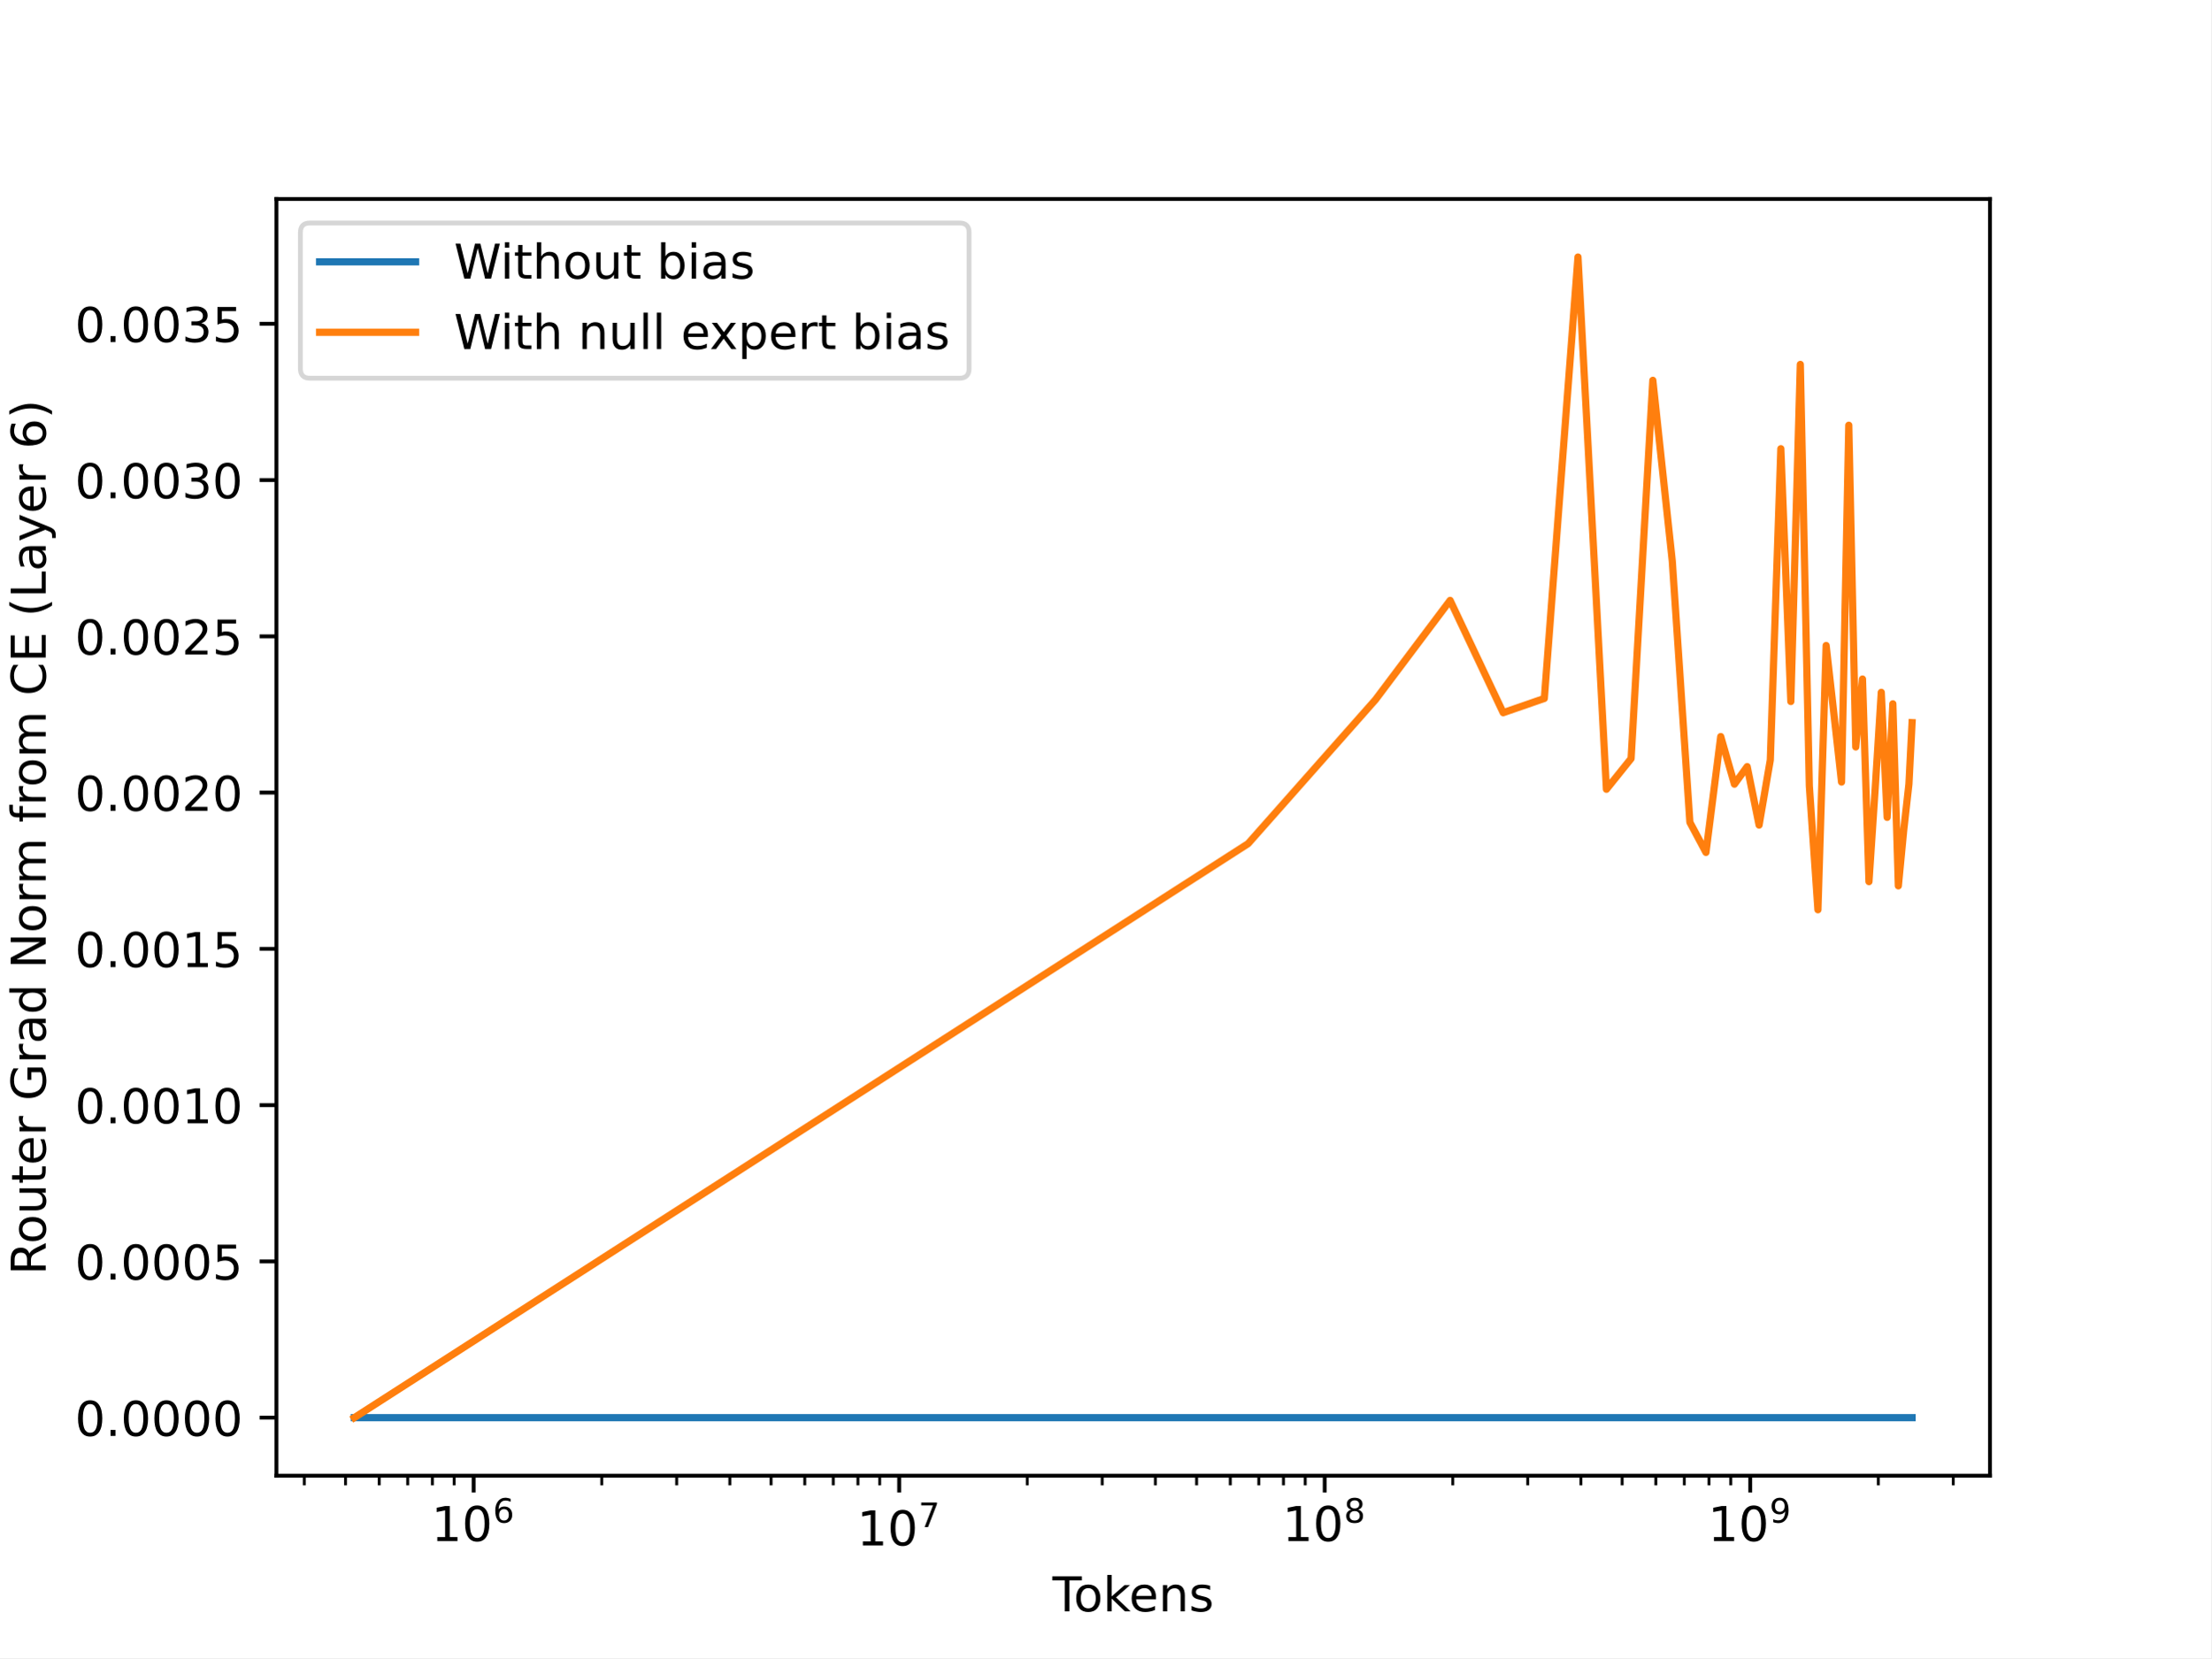
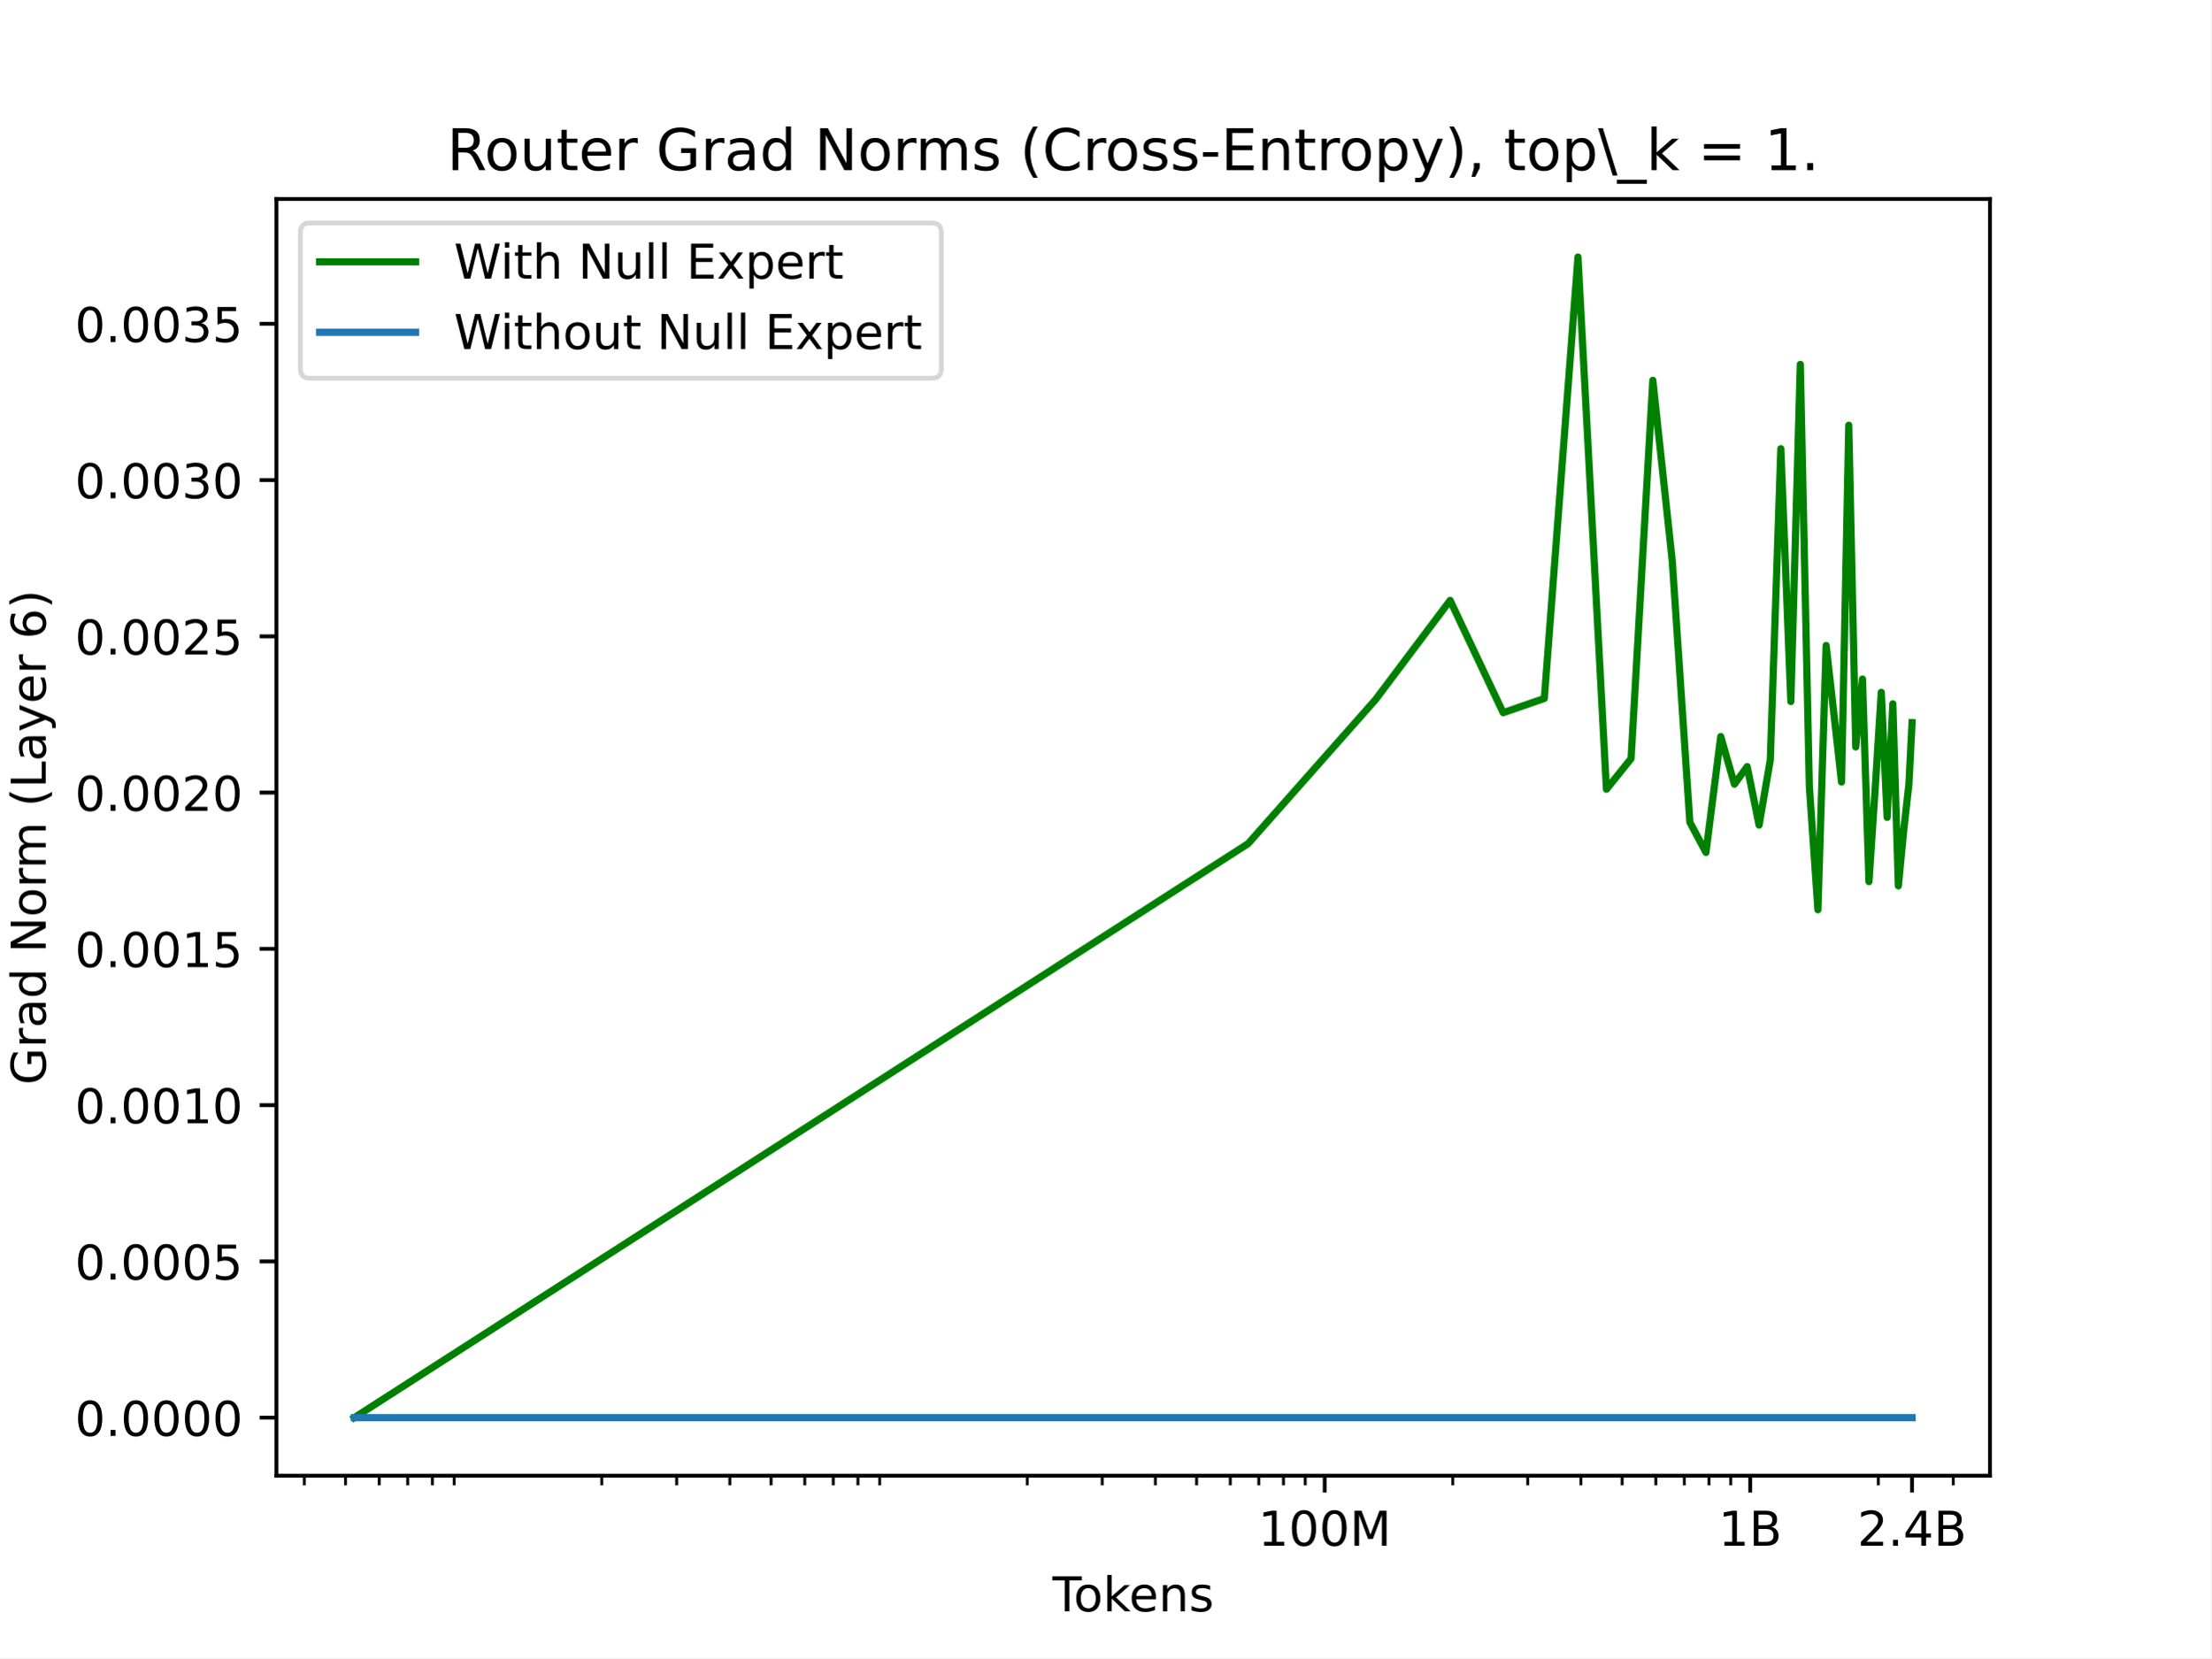
<svg xmlns="http://www.w3.org/2000/svg" xmlns:xlink="http://www.w3.org/1999/xlink" width="460.8pt" height="345.6pt" viewBox="0 0 460.8 345.6" version="1.1">
  <defs>
    <style type="text/css">*{stroke-linejoin: round; stroke-linecap: butt}</style>
  </defs>
  <g id="figure_1">
    <g id="patch_1">
      <path d="M 0 345.6  L 460.8 345.6  L 460.8 0  L 0 0  z " style="fill: #ffffff" />
    </g>
    <g id="axes_1">
      <g id="patch_2">
        <path d="M 57.6 307.584  L 414.72 307.584  L 414.72 41.472  L 57.6 41.472  z " style="fill: #ffffff" />
      </g>
-       <g id="PolyCollection_1">
+       <g id="FillBetweenPolyCollection_1">
        <defs>
-           <path id="md46832e03e" d="M 73.833 -50.112  L 73.833 -50.112  L 73.833 -50.112  L 73.833 -50.112  z " style="stroke: #1f77b4; stroke-opacity: 0.2" />
+           <path id="me62496ecec" d="M 73.833 -50.112  L 73.833 -50.112  L 73.833 -50.112  L 73.833 -50.112  z " style="stroke: #008000; stroke-opacity: 0.2" />
        </defs>
-         <g clip-path="url(#p84799b9c0c)">
-           <use xlink:href="#md46832e03e" x="0" y="345.6" style="fill: #1f77b4; fill-opacity: 0.2; stroke: #1f77b4; stroke-opacity: 0.2" />
-         </g>
-       </g>
-       <g id="PolyCollection_2">
+         <g clip-path="url(#p6c575b98cc)">
+           <use xlink:href="#me62496ecec" x="0" y="345.6" style="fill: #008000; fill-opacity: 0.2; stroke: #008000; stroke-opacity: 0.2" />
+         </g>
+       </g>
+       <g id="FillBetweenPolyCollection_2">
        <defs>
-           <path id="m073f8607be" d="M 73.833 -50.112  L 73.833 -50.112  L 73.833 -50.112  L 73.833 -50.112  z " style="stroke: #ff7f0e; stroke-opacity: 0.2" />
+           <path id="mc1264274dc" d="M 73.833 -50.112  L 73.833 -50.112  L 73.833 -50.112  L 73.833 -50.112  z " style="stroke: #1f77b4; stroke-opacity: 0.2" />
        </defs>
-         <g clip-path="url(#p84799b9c0c)">
-           <use xlink:href="#m073f8607be" x="0" y="345.6" style="fill: #ff7f0e; fill-opacity: 0.2; stroke: #ff7f0e; stroke-opacity: 0.2" />
+         <g clip-path="url(#p6c575b98cc)">
+           <use xlink:href="#mc1264274dc" x="0" y="345.6" style="fill: #1f77b4; fill-opacity: 0.2; stroke: #1f77b4; stroke-opacity: 0.2" />
        </g>
      </g>
      <g id="matplotlib.axis_1">
        <g id="xtick_1">
          <g id="line2d_1">
            <defs>
-               <path id="m57308759ca" d="M 0 0  L 0 3.5  " style="stroke: #000000; stroke-width: 0.8" />
+               <path id="m520f12d905" d="M 0 0  L 0 3.5  " style="stroke: #000000; stroke-width: 0.8" />
            </defs>
            <g>
-               <use xlink:href="#m57308759ca" x="98.703" y="307.584" style="stroke: #000000; stroke-width: 0.8" />
+               <use xlink:href="#m520f12d905" x="276.072" y="307.584" style="stroke: #000000; stroke-width: 0.8" />
            </g>
          </g>
          <g id="text_1">
-             <g transform="translate(89.9026 322.1824)">
-               <text>
-                 <tspan style="font: 10px 'DejaVu Sans'" x="0 6.362" y="-0.977">10</tspan>
-                 <tspan style="font: 7px 'DejaVu Sans'" x="12.82" y="-4.805">6</tspan>
-               </text>
-             </g>
+             <text style="font-size: 10px; font-family: 'DejaVu Sans', 'Bitstream Vera Sans', 'Computer Modern Sans Serif', 'Lucida Grande', 'Verdana', 'Geneva', 'Lucid', 'Arial', 'Helvetica', 'Avant Garde', sans-serif; text-anchor: middle" x="276.072" y="322.182" transform="rotate(-0 276.0721 322.1824)">100M</text>
          </g>
        </g>
        <g id="xtick_2">
          <g id="line2d_2">
            <g>
-               <use xlink:href="#m57308759ca" x="187.387" y="307.584" style="stroke: #000000; stroke-width: 0.8" />
+               <use xlink:href="#m520f12d905" x="364.757" y="307.584" style="stroke: #000000; stroke-width: 0.8" />
            </g>
          </g>
          <g id="text_2">
-             <g transform="translate(178.5874 322.1824)">
-               <text>
-                 <tspan style="font: 10px 'DejaVu Sans'" x="0 6.362" y="-0.064">10</tspan>
-                 <tspan style="font: 7px 'DejaVu Sans'" x="12.82" y="-3.892">7</tspan>
-               </text>
-             </g>
+             <text style="font-size: 10px; font-family: 'DejaVu Sans', 'Bitstream Vera Sans', 'Computer Modern Sans Serif', 'Lucida Grande', 'Verdana', 'Geneva', 'Lucid', 'Arial', 'Helvetica', 'Avant Garde', sans-serif; text-anchor: middle" x="364.757" y="322.182" transform="rotate(-0 364.7569 322.1824)">1B</text>
          </g>
        </g>
        <g id="xtick_3">
          <g id="line2d_3">
            <g>
-               <use xlink:href="#m57308759ca" x="276.072" y="307.584" style="stroke: #000000; stroke-width: 0.8" />
+               <use xlink:href="#m520f12d905" x="398.476" y="307.584" style="stroke: #000000; stroke-width: 0.8" />
            </g>
          </g>
          <g id="text_3">
-             <g transform="translate(267.2721 322.1824)">
-               <text>
-                 <tspan style="font: 10px 'DejaVu Sans'" x="0 6.362" y="-0.977">10</tspan>
-                 <tspan style="font: 7px 'DejaVu Sans'" x="12.82" y="-4.805">8</tspan>
-               </text>
-             </g>
+             <text style="font-size: 10px; font-family: 'DejaVu Sans', 'Bitstream Vera Sans', 'Computer Modern Sans Serif', 'Lucida Grande', 'Verdana', 'Geneva', 'Lucid', 'Arial', 'Helvetica', 'Avant Garde', sans-serif; text-anchor: middle" x="398.476" y="322.182" transform="rotate(-0 398.4758 322.1824)">2.4B</text>
          </g>
        </g>
        <g id="xtick_4">
          <g id="line2d_4">
-             <g>
-               <use xlink:href="#m57308759ca" x="364.757" y="307.584" style="stroke: #000000; stroke-width: 0.8" />
-             </g>
-           </g>
-           <g id="text_4">
-             <g transform="translate(355.9569 322.1824)">
-               <text>
-                 <tspan style="font: 10px 'DejaVu Sans'" x="0 6.362" y="-0.977">10</tspan>
-                 <tspan style="font: 7px 'DejaVu Sans'" x="12.82" y="-4.805">9</tspan>
-               </text>
+             <defs>
+               <path id="m224a0ba84a" d="M 0 0  L 0 2  " style="stroke: #000000; stroke-width: 0.6" />
+             </defs>
+             <g>
+               <use xlink:href="#m224a0ba84a" x="63.411" y="307.584" style="stroke: #000000; stroke-width: 0.6" />
            </g>
          </g>
        </g>
        <g id="xtick_5">
          <g id="line2d_5">
-             <defs>
-               <path id="mf04c813a00" d="M 0 0  L 0 2  " style="stroke: #000000; stroke-width: 0.6" />
-             </defs>
-             <g>
-               <use xlink:href="#mf04c813a00" x="63.411" y="307.584" style="stroke: #000000; stroke-width: 0.6" />
+             <g>
+               <use xlink:href="#m224a0ba84a" x="72.006" y="307.584" style="stroke: #000000; stroke-width: 0.6" />
            </g>
          </g>
        </g>
        <g id="xtick_6">
          <g id="line2d_6">
            <g>
-               <use xlink:href="#mf04c813a00" x="72.006" y="307.584" style="stroke: #000000; stroke-width: 0.6" />
+               <use xlink:href="#m224a0ba84a" x="79.028" y="307.584" style="stroke: #000000; stroke-width: 0.6" />
            </g>
          </g>
        </g>
        <g id="xtick_7">
          <g id="line2d_7">
            <g>
-               <use xlink:href="#mf04c813a00" x="79.028" y="307.584" style="stroke: #000000; stroke-width: 0.6" />
+               <use xlink:href="#m224a0ba84a" x="84.965" y="307.584" style="stroke: #000000; stroke-width: 0.6" />
            </g>
          </g>
        </g>
        <g id="xtick_8">
          <g id="line2d_8">
            <g>
-               <use xlink:href="#mf04c813a00" x="84.965" y="307.584" style="stroke: #000000; stroke-width: 0.6" />
+               <use xlink:href="#m224a0ba84a" x="90.108" y="307.584" style="stroke: #000000; stroke-width: 0.6" />
            </g>
          </g>
        </g>
        <g id="xtick_9">
          <g id="line2d_9">
            <g>
-               <use xlink:href="#mf04c813a00" x="90.108" y="307.584" style="stroke: #000000; stroke-width: 0.6" />
+               <use xlink:href="#m224a0ba84a" x="94.645" y="307.584" style="stroke: #000000; stroke-width: 0.6" />
            </g>
          </g>
        </g>
        <g id="xtick_10">
          <g id="line2d_10">
            <g>
-               <use xlink:href="#mf04c813a00" x="94.645" y="307.584" style="stroke: #000000; stroke-width: 0.6" />
+               <use xlink:href="#m224a0ba84a" x="125.399" y="307.584" style="stroke: #000000; stroke-width: 0.6" />
            </g>
          </g>
        </g>
        <g id="xtick_11">
          <g id="line2d_11">
            <g>
-               <use xlink:href="#mf04c813a00" x="125.399" y="307.584" style="stroke: #000000; stroke-width: 0.6" />
+               <use xlink:href="#m224a0ba84a" x="141.016" y="307.584" style="stroke: #000000; stroke-width: 0.6" />
            </g>
          </g>
        </g>
        <g id="xtick_12">
          <g id="line2d_12">
            <g>
-               <use xlink:href="#mf04c813a00" x="141.016" y="307.584" style="stroke: #000000; stroke-width: 0.6" />
+               <use xlink:href="#m224a0ba84a" x="152.096" y="307.584" style="stroke: #000000; stroke-width: 0.6" />
            </g>
          </g>
        </g>
        <g id="xtick_13">
          <g id="line2d_13">
            <g>
-               <use xlink:href="#mf04c813a00" x="152.096" y="307.584" style="stroke: #000000; stroke-width: 0.6" />
+               <use xlink:href="#m224a0ba84a" x="160.691" y="307.584" style="stroke: #000000; stroke-width: 0.6" />
            </g>
          </g>
        </g>
        <g id="xtick_14">
          <g id="line2d_14">
            <g>
-               <use xlink:href="#mf04c813a00" x="160.691" y="307.584" style="stroke: #000000; stroke-width: 0.6" />
+               <use xlink:href="#m224a0ba84a" x="167.713" y="307.584" style="stroke: #000000; stroke-width: 0.6" />
            </g>
          </g>
        </g>
        <g id="xtick_15">
          <g id="line2d_15">
            <g>
-               <use xlink:href="#mf04c813a00" x="167.713" y="307.584" style="stroke: #000000; stroke-width: 0.6" />
+               <use xlink:href="#m224a0ba84a" x="173.65" y="307.584" style="stroke: #000000; stroke-width: 0.6" />
            </g>
          </g>
        </g>
        <g id="xtick_16">
          <g id="line2d_16">
            <g>
-               <use xlink:href="#mf04c813a00" x="173.65" y="307.584" style="stroke: #000000; stroke-width: 0.6" />
+               <use xlink:href="#m224a0ba84a" x="178.793" y="307.584" style="stroke: #000000; stroke-width: 0.6" />
            </g>
          </g>
        </g>
        <g id="xtick_17">
          <g id="line2d_17">
            <g>
-               <use xlink:href="#mf04c813a00" x="178.793" y="307.584" style="stroke: #000000; stroke-width: 0.6" />
+               <use xlink:href="#m224a0ba84a" x="183.329" y="307.584" style="stroke: #000000; stroke-width: 0.6" />
            </g>
          </g>
        </g>
        <g id="xtick_18">
          <g id="line2d_18">
            <g>
-               <use xlink:href="#mf04c813a00" x="183.329" y="307.584" style="stroke: #000000; stroke-width: 0.6" />
+               <use xlink:href="#m224a0ba84a" x="214.084" y="307.584" style="stroke: #000000; stroke-width: 0.6" />
            </g>
          </g>
        </g>
        <g id="xtick_19">
          <g id="line2d_19">
            <g>
-               <use xlink:href="#mf04c813a00" x="214.084" y="307.584" style="stroke: #000000; stroke-width: 0.6" />
+               <use xlink:href="#m224a0ba84a" x="229.701" y="307.584" style="stroke: #000000; stroke-width: 0.6" />
            </g>
          </g>
        </g>
        <g id="xtick_20">
          <g id="line2d_20">
            <g>
-               <use xlink:href="#mf04c813a00" x="229.701" y="307.584" style="stroke: #000000; stroke-width: 0.6" />
+               <use xlink:href="#m224a0ba84a" x="240.781" y="307.584" style="stroke: #000000; stroke-width: 0.6" />
            </g>
          </g>
        </g>
        <g id="xtick_21">
          <g id="line2d_21">
            <g>
-               <use xlink:href="#mf04c813a00" x="240.781" y="307.584" style="stroke: #000000; stroke-width: 0.6" />
+               <use xlink:href="#m224a0ba84a" x="249.375" y="307.584" style="stroke: #000000; stroke-width: 0.6" />
            </g>
          </g>
        </g>
        <g id="xtick_22">
          <g id="line2d_22">
            <g>
-               <use xlink:href="#mf04c813a00" x="249.375" y="307.584" style="stroke: #000000; stroke-width: 0.6" />
+               <use xlink:href="#m224a0ba84a" x="256.398" y="307.584" style="stroke: #000000; stroke-width: 0.6" />
            </g>
          </g>
        </g>
        <g id="xtick_23">
          <g id="line2d_23">
            <g>
-               <use xlink:href="#mf04c813a00" x="256.398" y="307.584" style="stroke: #000000; stroke-width: 0.6" />
+               <use xlink:href="#m224a0ba84a" x="262.335" y="307.584" style="stroke: #000000; stroke-width: 0.6" />
            </g>
          </g>
        </g>
        <g id="xtick_24">
          <g id="line2d_24">
            <g>
-               <use xlink:href="#mf04c813a00" x="262.335" y="307.584" style="stroke: #000000; stroke-width: 0.6" />
+               <use xlink:href="#m224a0ba84a" x="267.478" y="307.584" style="stroke: #000000; stroke-width: 0.6" />
            </g>
          </g>
        </g>
        <g id="xtick_25">
          <g id="line2d_25">
            <g>
-               <use xlink:href="#mf04c813a00" x="267.478" y="307.584" style="stroke: #000000; stroke-width: 0.6" />
+               <use xlink:href="#m224a0ba84a" x="272.014" y="307.584" style="stroke: #000000; stroke-width: 0.6" />
            </g>
          </g>
        </g>
        <g id="xtick_26">
          <g id="line2d_26">
            <g>
-               <use xlink:href="#mf04c813a00" x="272.014" y="307.584" style="stroke: #000000; stroke-width: 0.6" />
+               <use xlink:href="#m224a0ba84a" x="302.769" y="307.584" style="stroke: #000000; stroke-width: 0.6" />
            </g>
          </g>
        </g>
        <g id="xtick_27">
          <g id="line2d_27">
            <g>
-               <use xlink:href="#mf04c813a00" x="302.769" y="307.584" style="stroke: #000000; stroke-width: 0.6" />
+               <use xlink:href="#m224a0ba84a" x="318.385" y="307.584" style="stroke: #000000; stroke-width: 0.6" />
            </g>
          </g>
        </g>
        <g id="xtick_28">
          <g id="line2d_28">
            <g>
-               <use xlink:href="#mf04c813a00" x="318.385" y="307.584" style="stroke: #000000; stroke-width: 0.6" />
+               <use xlink:href="#m224a0ba84a" x="329.466" y="307.584" style="stroke: #000000; stroke-width: 0.6" />
            </g>
          </g>
        </g>
        <g id="xtick_29">
          <g id="line2d_29">
            <g>
-               <use xlink:href="#mf04c813a00" x="329.466" y="307.584" style="stroke: #000000; stroke-width: 0.6" />
+               <use xlink:href="#m224a0ba84a" x="338.06" y="307.584" style="stroke: #000000; stroke-width: 0.6" />
            </g>
          </g>
        </g>
        <g id="xtick_30">
          <g id="line2d_30">
            <g>
-               <use xlink:href="#mf04c813a00" x="338.06" y="307.584" style="stroke: #000000; stroke-width: 0.6" />
+               <use xlink:href="#m224a0ba84a" x="345.082" y="307.584" style="stroke: #000000; stroke-width: 0.6" />
            </g>
          </g>
        </g>
        <g id="xtick_31">
          <g id="line2d_31">
            <g>
-               <use xlink:href="#mf04c813a00" x="345.082" y="307.584" style="stroke: #000000; stroke-width: 0.6" />
+               <use xlink:href="#m224a0ba84a" x="351.019" y="307.584" style="stroke: #000000; stroke-width: 0.6" />
            </g>
          </g>
        </g>
        <g id="xtick_32">
          <g id="line2d_32">
            <g>
-               <use xlink:href="#mf04c813a00" x="351.019" y="307.584" style="stroke: #000000; stroke-width: 0.6" />
+               <use xlink:href="#m224a0ba84a" x="356.162" y="307.584" style="stroke: #000000; stroke-width: 0.6" />
            </g>
          </g>
        </g>
        <g id="xtick_33">
          <g id="line2d_33">
            <g>
-               <use xlink:href="#mf04c813a00" x="356.162" y="307.584" style="stroke: #000000; stroke-width: 0.6" />
+               <use xlink:href="#m224a0ba84a" x="360.699" y="307.584" style="stroke: #000000; stroke-width: 0.6" />
            </g>
          </g>
        </g>
        <g id="xtick_34">
          <g id="line2d_34">
            <g>
-               <use xlink:href="#mf04c813a00" x="360.699" y="307.584" style="stroke: #000000; stroke-width: 0.6" />
+               <use xlink:href="#m224a0ba84a" x="391.454" y="307.584" style="stroke: #000000; stroke-width: 0.6" />
            </g>
          </g>
        </g>
        <g id="xtick_35">
          <g id="line2d_35">
            <g>
-               <use xlink:href="#mf04c813a00" x="391.454" y="307.584" style="stroke: #000000; stroke-width: 0.6" />
-             </g>
-           </g>
-         </g>
-         <g id="xtick_36">
-           <g id="line2d_36">
-             <g>
-               <use xlink:href="#mf04c813a00" x="407.07" y="307.584" style="stroke: #000000; stroke-width: 0.6" />
-             </g>
-           </g>
-         </g>
-         <g id="text_5">
-           <text style="font: 10px 'DejaVu Sans', 'Bitstream Vera Sans', 'Computer Modern Sans Serif', 'Lucida Grande', 'Verdana', 'Geneva', 'Lucid', 'Arial', 'Helvetica', 'Avant Garde', sans-serif; text-anchor: middle" x="236.16" y="335.861" transform="rotate(-0 236.16 335.8606)">Tokens</text>
+               <use xlink:href="#m224a0ba84a" x="407.07" y="307.584" style="stroke: #000000; stroke-width: 0.6" />
+             </g>
+           </g>
+         </g>
+         <g id="text_4">
+           <text style="font-size: 10px; font-family: 'DejaVu Sans', 'Bitstream Vera Sans', 'Computer Modern Sans Serif', 'Lucida Grande', 'Verdana', 'Geneva', 'Lucid', 'Arial', 'Helvetica', 'Avant Garde', sans-serif; text-anchor: middle" x="236.16" y="335.861" transform="rotate(-0 236.16 335.8606)">Tokens</text>
        </g>
      </g>
      <g id="matplotlib.axis_2">
        <g id="ytick_1">
+           <g id="line2d_36">
+             <defs>
+               <path id="mf5eeed4241" d="M 0 0  L -3.5 0  " style="stroke: #000000; stroke-width: 0.8" />
+             </defs>
+             <g>
+               <use xlink:href="#mf5eeed4241" x="57.6" y="295.488" style="stroke: #000000; stroke-width: 0.8" />
+             </g>
+           </g>
+           <g id="text_5">
+             <text style="font-size: 10px; font-family: 'DejaVu Sans', 'Bitstream Vera Sans', 'Computer Modern Sans Serif', 'Lucida Grande', 'Verdana', 'Geneva', 'Lucid', 'Arial', 'Helvetica', 'Avant Garde', sans-serif; text-anchor: end" x="50.6" y="299.287" transform="rotate(-0 50.6 299.2872)">0.0000</text>
+           </g>
+         </g>
+         <g id="ytick_2">
          <g id="line2d_37">
-             <defs>
-               <path id="m3010fc2ca5" d="M 0 0  L -3.5 0  " style="stroke: #000000; stroke-width: 0.8" />
-             </defs>
-             <g>
-               <use xlink:href="#m3010fc2ca5" x="57.6" y="295.488" style="stroke: #000000; stroke-width: 0.8" />
+             <g>
+               <use xlink:href="#mf5eeed4241" x="57.6" y="262.916" style="stroke: #000000; stroke-width: 0.8" />
            </g>
          </g>
          <g id="text_6">
-             <text style="font: 10px 'DejaVu Sans', 'Bitstream Vera Sans', 'Computer Modern Sans Serif', 'Lucida Grande', 'Verdana', 'Geneva', 'Lucid', 'Arial', 'Helvetica', 'Avant Garde', sans-serif; text-anchor: end" x="50.6" y="299.287" transform="rotate(-0 50.6 299.2872)">0.0000</text>
-           </g>
-         </g>
-         <g id="ytick_2">
+             <text style="font-size: 10px; font-family: 'DejaVu Sans', 'Bitstream Vera Sans', 'Computer Modern Sans Serif', 'Lucida Grande', 'Verdana', 'Geneva', 'Lucid', 'Arial', 'Helvetica', 'Avant Garde', sans-serif; text-anchor: end" x="50.6" y="266.715" transform="rotate(-0 50.6 266.715)">0.0005</text>
+           </g>
+         </g>
+         <g id="ytick_3">
          <g id="line2d_38">
            <g>
-               <use xlink:href="#m3010fc2ca5" x="57.6" y="262.916" style="stroke: #000000; stroke-width: 0.8" />
+               <use xlink:href="#mf5eeed4241" x="57.6" y="230.343" style="stroke: #000000; stroke-width: 0.8" />
            </g>
          </g>
          <g id="text_7">
-             <text style="font: 10px 'DejaVu Sans', 'Bitstream Vera Sans', 'Computer Modern Sans Serif', 'Lucida Grande', 'Verdana', 'Geneva', 'Lucid', 'Arial', 'Helvetica', 'Avant Garde', sans-serif; text-anchor: end" x="50.6" y="266.715" transform="rotate(-0 50.6 266.715)">0.0005</text>
-           </g>
-         </g>
-         <g id="ytick_3">
+             <text style="font-size: 10px; font-family: 'DejaVu Sans', 'Bitstream Vera Sans', 'Computer Modern Sans Serif', 'Lucida Grande', 'Verdana', 'Geneva', 'Lucid', 'Arial', 'Helvetica', 'Avant Garde', sans-serif; text-anchor: end" x="50.6" y="234.143" transform="rotate(-0 50.6 234.1427)">0.0010</text>
+           </g>
+         </g>
+         <g id="ytick_4">
          <g id="line2d_39">
            <g>
-               <use xlink:href="#m3010fc2ca5" x="57.6" y="230.343" style="stroke: #000000; stroke-width: 0.8" />
+               <use xlink:href="#mf5eeed4241" x="57.6" y="197.771" style="stroke: #000000; stroke-width: 0.8" />
            </g>
          </g>
          <g id="text_8">
-             <text style="font: 10px 'DejaVu Sans', 'Bitstream Vera Sans', 'Computer Modern Sans Serif', 'Lucida Grande', 'Verdana', 'Geneva', 'Lucid', 'Arial', 'Helvetica', 'Avant Garde', sans-serif; text-anchor: end" x="50.6" y="234.143" transform="rotate(-0 50.6 234.1427)">0.0010</text>
-           </g>
-         </g>
-         <g id="ytick_4">
+             <text style="font-size: 10px; font-family: 'DejaVu Sans', 'Bitstream Vera Sans', 'Computer Modern Sans Serif', 'Lucida Grande', 'Verdana', 'Geneva', 'Lucid', 'Arial', 'Helvetica', 'Avant Garde', sans-serif; text-anchor: end" x="50.6" y="201.57" transform="rotate(-0 50.6 201.5704)">0.0015</text>
+           </g>
+         </g>
+         <g id="ytick_5">
          <g id="line2d_40">
            <g>
-               <use xlink:href="#m3010fc2ca5" x="57.6" y="197.771" style="stroke: #000000; stroke-width: 0.8" />
+               <use xlink:href="#mf5eeed4241" x="57.6" y="165.199" style="stroke: #000000; stroke-width: 0.8" />
            </g>
          </g>
          <g id="text_9">
-             <text style="font: 10px 'DejaVu Sans', 'Bitstream Vera Sans', 'Computer Modern Sans Serif', 'Lucida Grande', 'Verdana', 'Geneva', 'Lucid', 'Arial', 'Helvetica', 'Avant Garde', sans-serif; text-anchor: end" x="50.6" y="201.57" transform="rotate(-0 50.6 201.5704)">0.0015</text>
-           </g>
-         </g>
-         <g id="ytick_5">
+             <text style="font-size: 10px; font-family: 'DejaVu Sans', 'Bitstream Vera Sans', 'Computer Modern Sans Serif', 'Lucida Grande', 'Verdana', 'Geneva', 'Lucid', 'Arial', 'Helvetica', 'Avant Garde', sans-serif; text-anchor: end" x="50.6" y="168.998" transform="rotate(-0 50.6 168.9982)">0.0020</text>
+           </g>
+         </g>
+         <g id="ytick_6">
          <g id="line2d_41">
            <g>
-               <use xlink:href="#m3010fc2ca5" x="57.6" y="165.199" style="stroke: #000000; stroke-width: 0.8" />
+               <use xlink:href="#mf5eeed4241" x="57.6" y="132.627" style="stroke: #000000; stroke-width: 0.8" />
            </g>
          </g>
          <g id="text_10">
-             <text style="font: 10px 'DejaVu Sans', 'Bitstream Vera Sans', 'Computer Modern Sans Serif', 'Lucida Grande', 'Verdana', 'Geneva', 'Lucid', 'Arial', 'Helvetica', 'Avant Garde', sans-serif; text-anchor: end" x="50.6" y="168.998" transform="rotate(-0 50.6 168.9982)">0.0020</text>
-           </g>
-         </g>
-         <g id="ytick_6">
+             <text style="font-size: 10px; font-family: 'DejaVu Sans', 'Bitstream Vera Sans', 'Computer Modern Sans Serif', 'Lucida Grande', 'Verdana', 'Geneva', 'Lucid', 'Arial', 'Helvetica', 'Avant Garde', sans-serif; text-anchor: end" x="50.6" y="136.426" transform="rotate(-0 50.6 136.4259)">0.0025</text>
+           </g>
+         </g>
+         <g id="ytick_7">
          <g id="line2d_42">
            <g>
-               <use xlink:href="#m3010fc2ca5" x="57.6" y="132.627" style="stroke: #000000; stroke-width: 0.8" />
+               <use xlink:href="#mf5eeed4241" x="57.6" y="100.054" style="stroke: #000000; stroke-width: 0.8" />
            </g>
          </g>
          <g id="text_11">
-             <text style="font: 10px 'DejaVu Sans', 'Bitstream Vera Sans', 'Computer Modern Sans Serif', 'Lucida Grande', 'Verdana', 'Geneva', 'Lucid', 'Arial', 'Helvetica', 'Avant Garde', sans-serif; text-anchor: end" x="50.6" y="136.426" transform="rotate(-0 50.6 136.4259)">0.0025</text>
-           </g>
-         </g>
-         <g id="ytick_7">
+             <text style="font-size: 10px; font-family: 'DejaVu Sans', 'Bitstream Vera Sans', 'Computer Modern Sans Serif', 'Lucida Grande', 'Verdana', 'Geneva', 'Lucid', 'Arial', 'Helvetica', 'Avant Garde', sans-serif; text-anchor: end" x="50.6" y="103.854" transform="rotate(-0 50.6 103.8536)">0.0030</text>
+           </g>
+         </g>
+         <g id="ytick_8">
          <g id="line2d_43">
            <g>
-               <use xlink:href="#m3010fc2ca5" x="57.6" y="100.054" style="stroke: #000000; stroke-width: 0.8" />
+               <use xlink:href="#mf5eeed4241" x="57.6" y="67.482" style="stroke: #000000; stroke-width: 0.8" />
            </g>
          </g>
          <g id="text_12">
-             <text style="font: 10px 'DejaVu Sans', 'Bitstream Vera Sans', 'Computer Modern Sans Serif', 'Lucida Grande', 'Verdana', 'Geneva', 'Lucid', 'Arial', 'Helvetica', 'Avant Garde', sans-serif; text-anchor: end" x="50.6" y="103.854" transform="rotate(-0 50.6 103.8536)">0.0030</text>
-           </g>
-         </g>
-         <g id="ytick_8">
-           <g id="line2d_44">
-             <g>
-               <use xlink:href="#m3010fc2ca5" x="57.6" y="67.482" style="stroke: #000000; stroke-width: 0.8" />
-             </g>
-           </g>
-           <g id="text_13">
-             <text style="font: 10px 'DejaVu Sans', 'Bitstream Vera Sans', 'Computer Modern Sans Serif', 'Lucida Grande', 'Verdana', 'Geneva', 'Lucid', 'Arial', 'Helvetica', 'Avant Garde', sans-serif; text-anchor: end" x="50.6" y="71.281" transform="rotate(-0 50.6 71.28136)">0.0035</text>
-           </g>
-         </g>
-         <g id="text_14">
-           <text style="font: 10px 'DejaVu Sans', 'Bitstream Vera Sans', 'Computer Modern Sans Serif', 'Lucida Grande', 'Verdana', 'Geneva', 'Lucid', 'Arial', 'Helvetica', 'Avant Garde', sans-serif; text-anchor: middle" x="9.53" y="174.528" transform="rotate(-90 9.529687 174.528)">Router Grad Norm from CE (Layer 6)</text>
-         </g>
+             <text style="font-size: 10px; font-family: 'DejaVu Sans', 'Bitstream Vera Sans', 'Computer Modern Sans Serif', 'Lucida Grande', 'Verdana', 'Geneva', 'Lucid', 'Arial', 'Helvetica', 'Avant Garde', sans-serif; text-anchor: end" x="50.6" y="71.281" transform="rotate(-0 50.6 71.28136)">0.0035</text>
+           </g>
+         </g>
+         <g id="text_13">
+           <text style="font-size: 10px; font-family: 'DejaVu Sans', 'Bitstream Vera Sans', 'Computer Modern Sans Serif', 'Lucida Grande', 'Verdana', 'Geneva', 'Lucid', 'Arial', 'Helvetica', 'Avant Garde', sans-serif; text-anchor: middle" x="9.53" y="174.528" transform="rotate(-90 9.529687 174.528)">Grad Norm (Layer 6)</text>
+         </g>
+       </g>
+       <g id="line2d_44">
+         <path d="M 73.833 295.488  L 260.104 175.847  L 286.647 145.849  L 302.213 125.139  L 313.267 148.548  L 321.846 145.577  L 328.858 53.568  L 334.788 164.509  L 339.925 158.115  L 344.458 79.267  L 348.512 116.977  L 352.18 171.387  L 355.529 177.67  L 358.61 153.519  L 361.463 163.448  L 364.119 159.783  L 366.603 171.973  L 368.937 158.414  L 371.137 93.523  L 373.219 146.219  L 375.194 75.949  L 377.072 163.816  L 378.863 189.623  L 380.575 134.54  L 382.213 148.965  L 383.785 163.002  L 385.295 88.63  L 386.748 155.687  L 388.149 141.534  L 389.5 183.758  L 390.805 164.24  L 392.068 144.304  L 393.29 170.364  L 394.475 146.695  L 395.625 184.641  L 396.741 173.076  L 397.826 163.432  L 398.487 150.62  " clip-path="url(#p6c575b98cc)" style="fill: none; stroke: #008000; stroke-width: 1.5; stroke-linecap: square" />
      </g>
      <g id="line2d_45">
-         <path d="M 73.833 295.488  L 260.104 295.488  L 286.647 295.488  L 302.213 295.488  L 313.267 295.488  L 321.846 295.488  L 328.858 295.488  L 334.788 295.488  L 339.925 295.488  L 344.458 295.488  L 348.512 295.488  L 352.18 295.488  L 355.529 295.488  L 358.61 295.488  L 361.463 295.488  L 364.119 295.488  L 366.603 295.488  L 368.937 295.488  L 371.137 295.488  L 373.219 295.488  L 375.194 295.488  L 377.072 295.488  L 378.863 295.488  L 380.575 295.488  L 382.213 295.488  L 383.785 295.488  L 385.295 295.488  L 386.748 295.488  L 388.149 295.488  L 389.5 295.488  L 390.805 295.488  L 392.068 295.488  L 393.29 295.488  L 394.475 295.488  L 395.625 295.488  L 396.741 295.488  L 397.826 295.488  L 398.487 295.488  " clip-path="url(#p84799b9c0c)" style="fill: none; stroke: #1f77b4; stroke-width: 1.5; stroke-linecap: square" />
-       </g>
-       <g id="line2d_46">
-         <path d="M 73.833 295.488  L 260.104 175.847  L 286.647 145.849  L 302.213 125.139  L 313.267 148.548  L 321.846 145.577  L 328.858 53.568  L 334.788 164.509  L 339.925 158.115  L 344.458 79.267  L 348.512 116.977  L 352.18 171.387  L 355.529 177.67  L 358.61 153.519  L 361.463 163.448  L 364.119 159.783  L 366.603 171.973  L 368.937 158.414  L 371.137 93.523  L 373.219 146.219  L 375.194 75.949  L 377.072 163.816  L 378.863 189.623  L 380.575 134.54  L 382.213 148.965  L 383.785 163.002  L 385.295 88.63  L 386.748 155.687  L 388.149 141.534  L 389.5 183.758  L 390.805 164.24  L 392.068 144.304  L 393.29 170.364  L 394.475 146.695  L 395.625 184.641  L 396.741 173.076  L 397.826 163.432  L 398.487 150.62  " clip-path="url(#p84799b9c0c)" style="fill: none; stroke: #ff7f0e; stroke-width: 1.5; stroke-linecap: square" />
+         <path d="M 73.833 295.488  L 260.104 295.488  L 286.647 295.488  L 302.213 295.488  L 313.267 295.488  L 321.846 295.488  L 328.858 295.488  L 334.788 295.488  L 339.925 295.488  L 344.458 295.488  L 348.512 295.488  L 352.18 295.488  L 355.529 295.488  L 358.61 295.488  L 361.463 295.488  L 364.119 295.488  L 366.603 295.488  L 368.937 295.488  L 371.137 295.488  L 373.219 295.488  L 375.194 295.488  L 377.072 295.488  L 378.863 295.488  L 380.575 295.488  L 382.213 295.488  L 383.785 295.488  L 385.295 295.488  L 386.748 295.488  L 388.149 295.488  L 389.5 295.488  L 390.805 295.488  L 392.068 295.488  L 393.29 295.488  L 394.475 295.488  L 395.625 295.488  L 396.741 295.488  L 397.826 295.488  L 398.487 295.488  " clip-path="url(#p6c575b98cc)" style="fill: none; stroke: #1f77b4; stroke-width: 1.5; stroke-linecap: square" />
      </g>
      <g id="patch_3">
        <path d="M 57.6 307.584  L 57.6 41.472  " style="fill: none; stroke: #000000; stroke-width: 0.8; stroke-linejoin: miter; stroke-linecap: square" />
      </g>
      <g id="patch_4">
        <path d="M 414.72 307.584  L 414.72 41.472  " style="fill: none; stroke: #000000; stroke-width: 0.8; stroke-linejoin: miter; stroke-linecap: square" />
      </g>
      <g id="patch_5">
        <path d="M 57.6 307.584  L 414.72 307.584  " style="fill: none; stroke: #000000; stroke-width: 0.8; stroke-linejoin: miter; stroke-linecap: square" />
      </g>
      <g id="patch_6">
        <path d="M 57.6 41.472  L 414.72 41.472  " style="fill: none; stroke: #000000; stroke-width: 0.8; stroke-linejoin: miter; stroke-linecap: square" />
      </g>
+       <g id="text_14">
+         <text style="font-size: 12px; font-family: 'DejaVu Sans', 'Bitstream Vera Sans', 'Computer Modern Sans Serif', 'Lucida Grande', 'Verdana', 'Geneva', 'Lucid', 'Arial', 'Helvetica', 'Avant Garde', sans-serif; text-anchor: middle" x="236.16" y="35.472" transform="rotate(-0 236.16 35.472)">Router Grad Norms (Cross-Entropy), top\_k = 1.</text>
+       </g>
      <g id="legend_1">
        <g id="patch_7">
-           <path d="M 64.6 78.828  L 199.958 78.828  Q 201.958 78.828 201.958 76.828  L 201.958 48.472  Q 201.958 46.472 199.958 46.472  L 64.6 46.472  Q 62.6 46.472 62.6 48.472  L 62.6 76.828  Q 62.6 78.828 64.6 78.828  z " style="fill: #ffffff; opacity: 0.8; stroke: #cccccc; stroke-linejoin: miter" />
+           <path d="M 64.6 78.828  L 194.177 78.828  Q 196.177 78.828 196.177 76.828  L 196.177 48.472  Q 196.177 46.472 194.177 46.472  L 64.6 46.472  Q 62.6 46.472 62.6 48.472  L 62.6 76.828  Q 62.6 78.828 64.6 78.828  z " style="fill: #ffffff; opacity: 0.8; stroke: #cccccc; stroke-linejoin: miter" />
+         </g>
+         <g id="line2d_46">
+           <path d="M 66.6 54.57  L 76.6 54.57  L 86.6 54.57  " style="fill: none; stroke: #008000; stroke-width: 1.5; stroke-linecap: square" />
+         </g>
+         <g id="text_15">
+           <text style="font-size: 10px; font-family: 'DejaVu Sans', 'Bitstream Vera Sans', 'Computer Modern Sans Serif', 'Lucida Grande', 'Verdana', 'Geneva', 'Lucid', 'Arial', 'Helvetica', 'Avant Garde', sans-serif; text-anchor: start" x="94.6" y="58.07" transform="rotate(-0 94.6 58.07044)">With Null Expert</text>
        </g>
        <g id="line2d_47">
-           <path d="M 66.6 54.57  L 76.6 54.57  L 86.6 54.57  " style="fill: none; stroke: #1f77b4; stroke-width: 1.5; stroke-linecap: square" />
-         </g>
-         <g id="text_15">
-           <text style="font: 10px 'DejaVu Sans', 'Bitstream Vera Sans', 'Computer Modern Sans Serif', 'Lucida Grande', 'Verdana', 'Geneva', 'Lucid', 'Arial', 'Helvetica', 'Avant Garde', sans-serif; text-anchor: start" x="94.6" y="58.07" transform="rotate(-0 94.6 58.07044)">Without bias</text>
-         </g>
-         <g id="line2d_48">
-           <path d="M 66.6 69.249  L 76.6 69.249  L 86.6 69.249  " style="fill: none; stroke: #ff7f0e; stroke-width: 1.5; stroke-linecap: square" />
+           <path d="M 66.6 69.249  L 76.6 69.249  L 86.6 69.249  " style="fill: none; stroke: #1f77b4; stroke-width: 1.5; stroke-linecap: square" />
        </g>
        <g id="text_16">
-           <text style="font: 10px 'DejaVu Sans', 'Bitstream Vera Sans', 'Computer Modern Sans Serif', 'Lucida Grande', 'Verdana', 'Geneva', 'Lucid', 'Arial', 'Helvetica', 'Avant Garde', sans-serif; text-anchor: start" x="94.6" y="72.749" transform="rotate(-0 94.6 72.74856)">With null expert bias</text>
+           <text style="font-size: 10px; font-family: 'DejaVu Sans', 'Bitstream Vera Sans', 'Computer Modern Sans Serif', 'Lucida Grande', 'Verdana', 'Geneva', 'Lucid', 'Arial', 'Helvetica', 'Avant Garde', sans-serif; text-anchor: start" x="94.6" y="72.749" transform="rotate(-0 94.6 72.74856)">Without Null Expert</text>
        </g>
      </g>
    </g>
  </g>
  <defs>
-     <clipPath id="p84799b9c0c">
+     <clipPath id="p6c575b98cc">
      <rect x="57.6" y="41.472" width="357.12" height="266.112" />
    </clipPath>
  </defs>
</svg>
